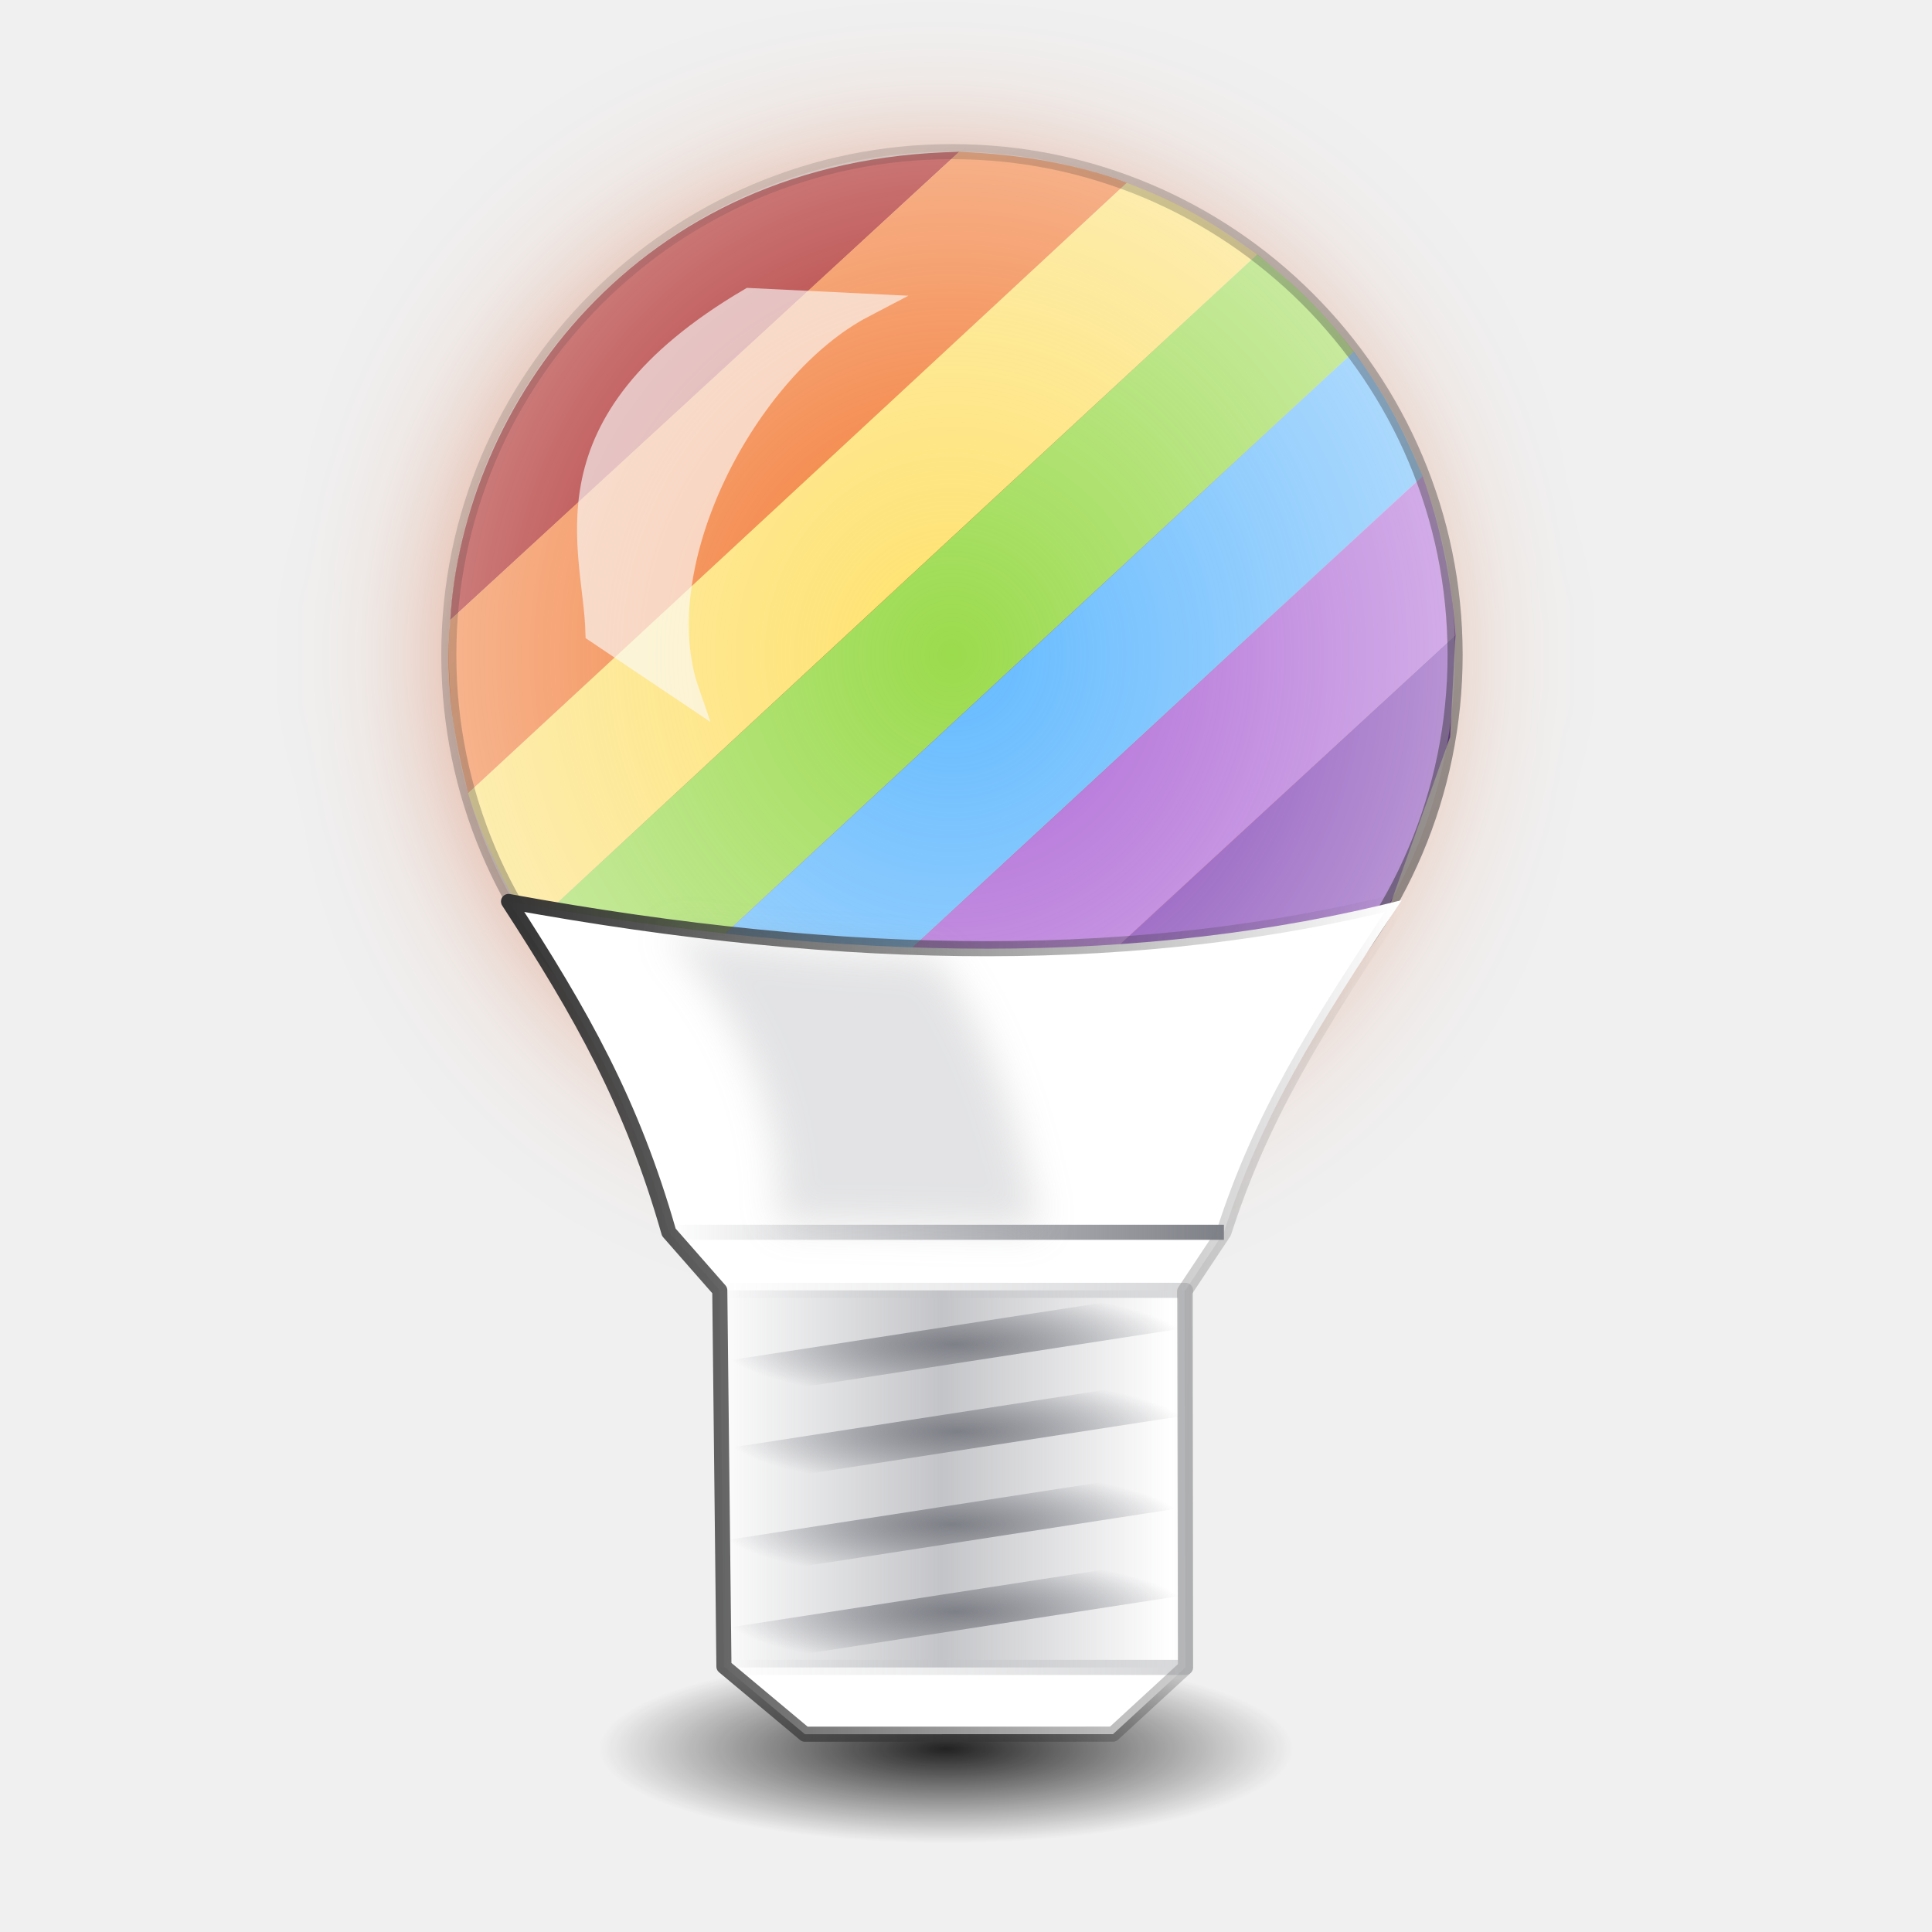
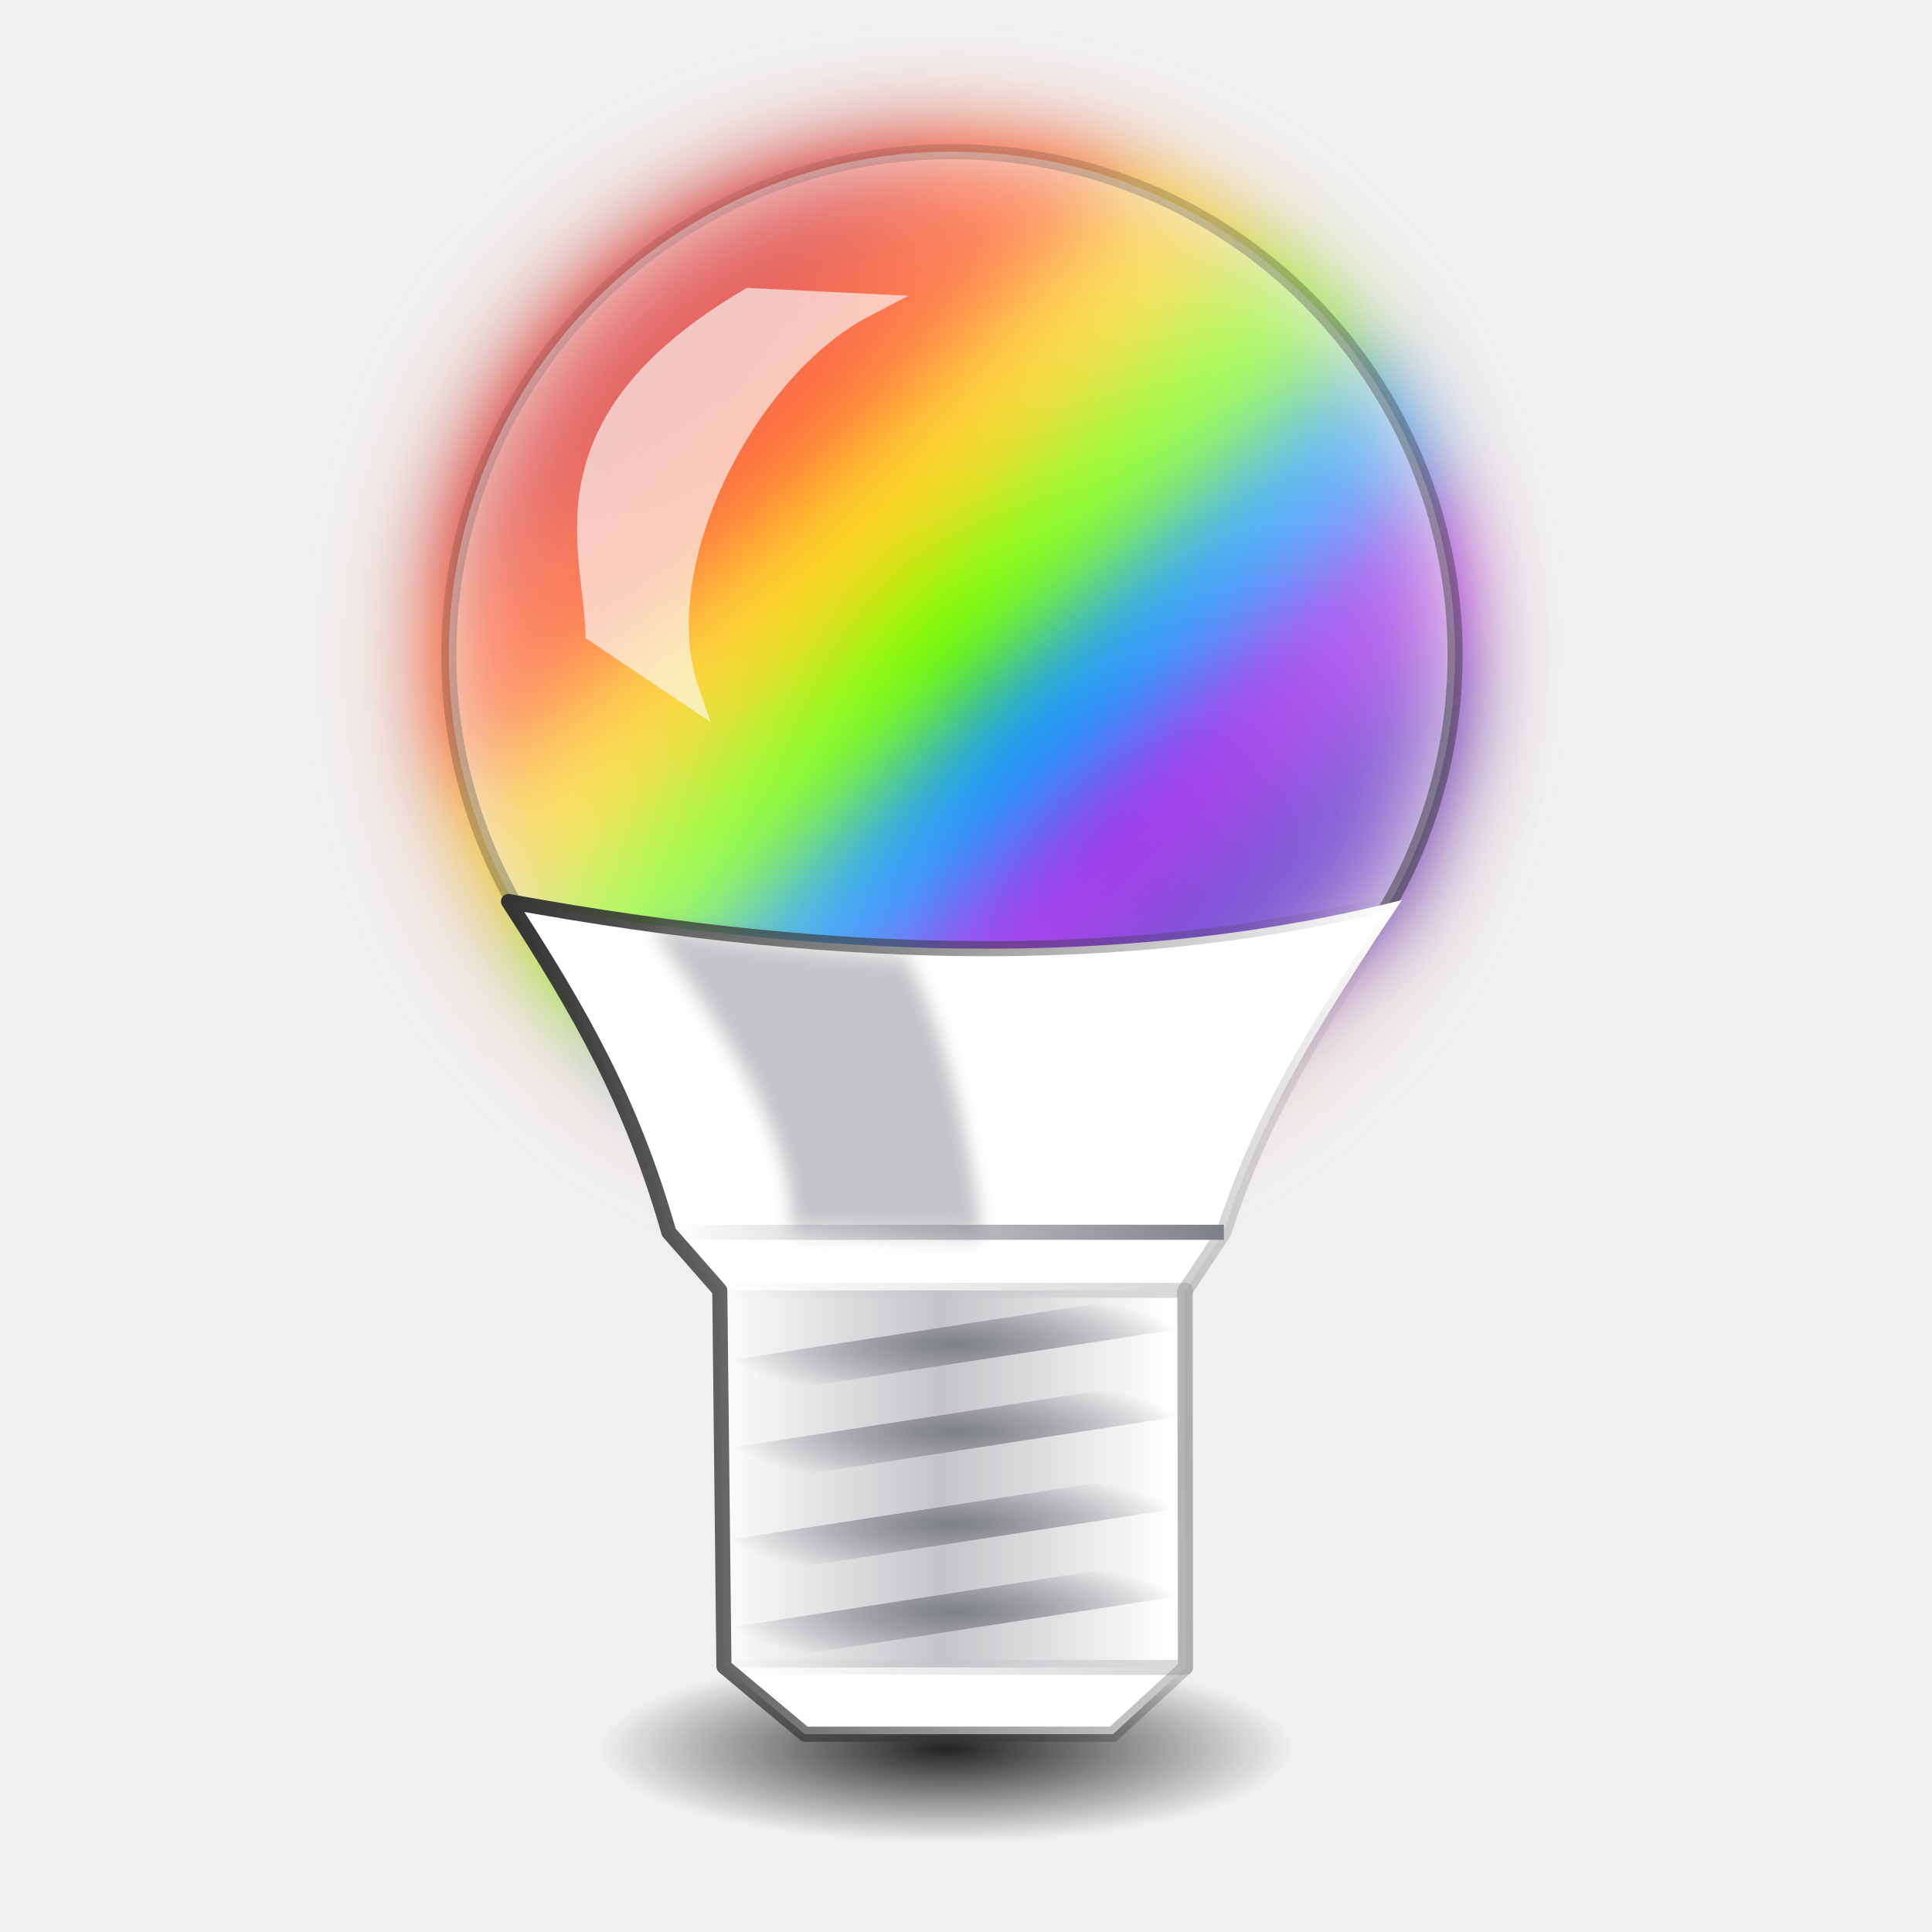
<svg xmlns="http://www.w3.org/2000/svg" xmlns:xlink="http://www.w3.org/1999/xlink" width="128" height="128" viewBox="0 0 512 512" version="1.1" id="svg5">
  <defs id="defs2">
    <linearGradient id="linearGradient18780">
      <stop style="stop-color:#fafafa;stop-opacity:0;" offset="0" id="stop18778" />
      <stop style="stop-color:#fafafa;stop-opacity:1;" offset="1" id="stop18776" />
    </linearGradient>
    <linearGradient id="linearGradient7182">
      <stop style="stop-color:#333333;stop-opacity:1;" offset="0" id="stop7178" />
      <stop style="stop-color:#333333;stop-opacity:0;" offset="1" id="stop7180" />
    </linearGradient>
    <linearGradient id="linearGradient3370">
      <stop style="stop-color:#7e8087;stop-opacity:1;" offset="0" id="stop3366" />
      <stop style="stop-color:#7e8087;stop-opacity:0;" offset="1" id="stop3368" />
    </linearGradient>
    <linearGradient id="linearGradient1280">
      <stop style="stop-color:#7e8087;stop-opacity:0;" offset="0" id="stop1278" />
      <stop style="stop-color:#7e8087;stop-opacity:1;" offset="1" id="stop1276" />
    </linearGradient>
    <linearGradient id="linearGradient1068">
      <stop style="stop-color:#d4d4d4;stop-opacity:1;" offset="0" id="stop1064" />
      <stop style="stop-color:#d4d4d4;stop-opacity:0;" offset="1" id="stop1066" />
    </linearGradient>
    <linearGradient id="linearGradient13118">
      <stop style="stop-color:#dc8add;stop-opacity:1;" offset="0" id="stop13114" />
      <stop style="stop-color:#dc8add;stop-opacity:0;" offset="1" id="stop13116" />
    </linearGradient>
    <linearGradient id="linearGradient11882">
      <stop style="stop-color:#ffa348;stop-opacity:0;" offset="0" id="stop11880" />
      <stop style="stop-color:#ffa348;stop-opacity:1;" offset="1" id="stop11878" />
    </linearGradient>
    <linearGradient id="linearGradient2089">
      <stop style="stop-color:#813d9c;stop-opacity:1;" offset="0" id="stop2085" />
      <stop style="stop-color:#813d9c;stop-opacity:0;" offset="1" id="stop2087" />
    </linearGradient>
    <linearGradient id="linearGradient1949">
      <stop style="stop-color:#f66151;stop-opacity:1;" offset="0" id="stop1945" />
      <stop style="stop-color:#f66151;stop-opacity:0;" offset="1" id="stop1947" />
    </linearGradient>
    <linearGradient id="linearGradient1923-0">
      <stop style="stop-color:#ffa348;stop-opacity:1;" offset="0" id="stop1919" />
      <stop style="stop-color:#ffa348;stop-opacity:0;" offset="1" id="stop1921" />
    </linearGradient>
    <linearGradient id="linearGradient1897">
      <stop style="stop-color:#f9f06b;stop-opacity:1;" offset="0" id="stop1893" />
      <stop style="stop-color:#f9f06b;stop-opacity:0;" offset="1" id="stop1895" />
    </linearGradient>
    <linearGradient id="linearGradient1871">
      <stop style="stop-color:#57e389;stop-opacity:1;" offset="0" id="stop1867" />
      <stop style="stop-color:#57e389;stop-opacity:0;" offset="1" id="stop1869" />
    </linearGradient>
    <linearGradient id="linearGradient1819">
      <stop style="stop-color:#62a0ea;stop-opacity:1;" offset="0" id="stop1815" />
      <stop style="stop-color:#62a0ea;stop-opacity:0;" offset="1" id="stop1817" />
    </linearGradient>
    <radialGradient xlink:href="#linearGradient1819" id="radialGradient1821" cx="622.897" cy="369.873" fx="622.897" fy="369.873" r="184.958" gradientUnits="userSpaceOnUse" />
    <radialGradient xlink:href="#linearGradient1871" id="radialGradient1873" cx="363.512" cy="436.192" fx="363.512" fy="436.192" r="184.958" gradientUnits="userSpaceOnUse" />
    <radialGradient xlink:href="#linearGradient1897" id="radialGradient1899" cx="124.643" cy="485.383" fx="124.643" fy="485.383" r="184.958" gradientUnits="userSpaceOnUse" />
    <radialGradient xlink:href="#linearGradient1923-0" id="radialGradient1925" cx="58.775" cy="232.198" fx="58.775" fy="232.198" r="184.958" gradientUnits="userSpaceOnUse" />
    <radialGradient xlink:href="#linearGradient1949" id="radialGradient1951" cx="17.813" cy="10.987" fx="17.813" fy="10.987" r="184.958" gradientUnits="userSpaceOnUse" gradientTransform="translate(37.63522,-25.53806)" />
    <radialGradient xlink:href="#linearGradient2089" id="radialGradient2091" cx="495.272" cy="-124.637" fx="495.272" fy="-124.637" r="184.958" gradientUnits="userSpaceOnUse" gradientTransform="translate(-43.60781,8.774771)" />
    <radialGradient xlink:href="#linearGradient13118" id="radialGradient13120" cx="559.746" cy="124.105" fx="559.746" fy="124.105" r="184.958" gradientUnits="userSpaceOnUse" />
    <filter style="color-interpolation-filters:sRGB" id="filter25035" x="-0.106" y="-0.113" width="1.213" height="1.225">
      <feGaussianBlur stdDeviation="6.815" id="feGaussianBlur25037" />
    </filter>
    <filter style="color-interpolation-filters:sRGB" id="filter25123" x="-0.017" y="-0.017" width="1.033" height="1.034">
      <feGaussianBlur stdDeviation="1.224" id="feGaussianBlur25125" />
    </filter>
    <filter style="color-interpolation-filters:sRGB" id="filter25199" x="-0.011" y="-0.011" width="1.022" height="1.022">
      <feGaussianBlur stdDeviation="0.625" id="feGaussianBlur25201" />
    </filter>
    <filter style="color-interpolation-filters:sRGB" id="filter25203" x="-0.008" y="-0.008" width="1.015" height="1.015">
      <feGaussianBlur stdDeviation="2.825" id="feGaussianBlur25205" />
    </filter>
    <linearGradient xlink:href="#linearGradient1280" id="linearGradient1290" x1="202.786" y1="362.523" x2="251.512" y2="362.523" gradientUnits="userSpaceOnUse" spreadMethod="reflect" gradientTransform="matrix(1.246496,0,0,1.246496,-64.02158,-59.96178)" />
    <linearGradient xlink:href="#linearGradient7182" id="linearGradient7184" x1="194.425" y1="-20.108" x2="240.937" y2="-20.108" gradientUnits="userSpaceOnUse" />
    <linearGradient xlink:href="#linearGradient7182" id="linearGradient7656" gradientUnits="userSpaceOnUse" x1="194.425" y1="-20.108" x2="240.937" y2="-20.108" gradientTransform="matrix(0.998363,0,0,0.9981288,-703.5241,47.83621)" />
    <linearGradient xlink:href="#linearGradient7182" id="linearGradient9452" gradientUnits="userSpaceOnUse" gradientTransform="matrix(0.8155879,0,0,0.8153967,-581.0616,102.8671)" x1="194.425" y1="-20.108" x2="240.937" y2="-20.108" />
    <radialGradient xlink:href="#linearGradient7512" id="radialGradient7514" cx="252.891" cy="414.704" fx="252.891" fy="414.704" r="70.093" gradientTransform="matrix(1.312558,0,0,0.3563565,-81.20492,315.6816)" gradientUnits="userSpaceOnUse" />
    <linearGradient id="linearGradient7512">
      <stop style="stop-color:#000000;stop-opacity:1;" offset="0" id="stop7508" />
      <stop style="stop-color:#000000;stop-opacity:0;" offset="1" id="stop7510" />
    </linearGradient>
    <radialGradient xlink:href="#linearGradient3370" id="radialGradient15242" cx="253.074" cy="356.173" fx="253.074" fy="356.173" r="62.086" gradientTransform="matrix(1,0,0,0.2318654,0,273.7254)" gradientUnits="userSpaceOnUse" />
    <radialGradient xlink:href="#linearGradient3370" id="radialGradient15250" cx="253.639" cy="379.286" fx="253.639" fy="379.286" r="62.086" gradientTransform="matrix(1,0,0,0.2318653,0,291.4794)" gradientUnits="userSpaceOnUse" />
    <radialGradient xlink:href="#linearGradient3370" id="radialGradient15260" cx="252.202" cy="403.833" fx="252.202" fy="403.833" r="62.086" gradientTransform="matrix(1,0,0,0.2318653,0,310.3349)" gradientUnits="userSpaceOnUse" />
    <radialGradient xlink:href="#linearGradient3370" id="radialGradient15272" cx="253.122" cy="426.964" fx="253.122" fy="426.964" r="62.086" gradientTransform="matrix(1,0,0,0.2318653,0,328.102)" gradientUnits="userSpaceOnUse" />
    <linearGradient xlink:href="#linearGradient7182" id="linearGradient15318" x1="132.768" y1="348.995" x2="370.787" y2="348.995" gradientUnits="userSpaceOnUse" gradientTransform="translate(0,0.1365116)" />
    <linearGradient xlink:href="#linearGradient1280" id="linearGradient16517" x1="188.75" y1="391.785" x2="377.627" y2="394.434" gradientUnits="userSpaceOnUse" gradientTransform="translate(0,0.1365116)" />
    <linearGradient xlink:href="#linearGradient1280" id="linearGradient18055" x1="177.251" y1="326.434" x2="324.348" y2="326.434" gradientUnits="userSpaceOnUse" gradientTransform="translate(0,0.1365116)" />
    <radialGradient xlink:href="#linearGradient18780" id="radialGradient18782" cx="252.28" cy="173.522" fx="252.28" fy="173.522" r="135.338" gradientUnits="userSpaceOnUse" gradientTransform="matrix(2.057685,1.2909171e-8,0,2.171208,-266.833,-203.23)" />
    <filter style="color-interpolation-filters:sRGB" id="filter26939" x="-0.287" y="-0.287" width="1.575" height="1.575">
      <feGaussianBlur stdDeviation="26.67" id="feGaussianBlur26941" />
    </filter>
    <linearGradient xlink:href="#linearGradient7182" id="linearGradient1000" gradientUnits="userSpaceOnUse" gradientTransform="translate(4.350359,160.7953)" x1="501.529" y1="413.202" x2="91.941" y2="-167.924" />
-     <filter style="color-interpolation-filters:sRGB" id="filter2997" x="-0.12" y="-0.151" width="1.239" height="1.302">
-       <feGaussianBlur stdDeviation="4.962" id="feGaussianBlur2999" />
+     <filter style="color-interpolation-filters:sRGB" id="filter2997" x="-0.062" y="-0.093" width="1.124" height="1.186">
+       <feGaussianBlur stdDeviation="3.125" id="feGaussianBlur2999" />
+     </filter>
+     <filter style="color-interpolation-filters:sRGB;" id="filter3220" x="0" y="0" width="1" height="1">
+       <feColorMatrix values="1.72 -0.5 -0.5 0 0 -0.5 1.72 -0.5 0 0 -0.5 -0.5 1.72 0 0 0 0 0 1 0 " id="feColorMatrix3218" />
+     </filter>
+     <filter style="color-interpolation-filters:sRGB;" id="filter3224" x="0" y="0" width="1" height="1">
+       <feColorMatrix values="1.72 -0.5 -0.5 0 0 -0.5 1.72 -0.5 0 0 -0.5 -0.5 1.72 0 0 0 0 0 1 0 " id="feColorMatrix3222" />
+     </filter>
+     <filter style="color-interpolation-filters:sRGB;" id="filter3228" x="0" y="0" width="1" height="1">
+       <feColorMatrix values="1.72 -0.5 -0.5 0 0 -0.5 1.72 -0.5 0 0 -0.5 -0.5 1.72 0 0 0 0 0 1 0 " id="feColorMatrix3226" />
+     </filter>
+     <filter style="color-interpolation-filters:sRGB;" id="filter3232" x="0" y="0" width="1" height="1">
+       <feColorMatrix values="1.72 -0.5 -0.5 0 0 -0.5 1.72 -0.5 0 0 -0.5 -0.5 1.72 0 0 0 0 0 1 0 " id="feColorMatrix3230" />
+     </filter>
+     <filter style="color-interpolation-filters:sRGB;" id="filter3236" x="0" y="0" width="1" height="1">
+       <feColorMatrix values="1.72 -0.5 -0.5 0 0 -0.5 1.72 -0.5 0 0 -0.5 -0.5 1.72 0 0 0 0 0 1 0 " id="feColorMatrix3234" />
+     </filter>
+     <filter style="color-interpolation-filters:sRGB;" id="filter3240" x="0" y="0" width="1" height="1">
+       <feColorMatrix values="1.72 -0.5 -0.5 0 0 -0.5 1.72 -0.5 0 0 -0.5 -0.5 1.72 0 0 0 0 0 1 0 " id="feColorMatrix3238" />
+     </filter>
+     <filter style="color-interpolation-filters:sRGB;" id="filter3244" x="0" y="0" width="1" height="1">
+       <feColorMatrix values="1.72 -0.5 -0.5 0 0 -0.5 1.72 -0.5 0 0 -0.5 -0.5 1.72 0 0 0 0 0 1 0 " id="feColorMatrix3242" />
+     </filter>
+     <filter style="color-interpolation-filters:sRGB" id="filter3471" x="-0.109" y="-0.109" width="1.218" height="1.218">
+       <feGaussianBlur stdDeviation="12.137" id="feGaussianBlur3473" />
    </filter>
  </defs>
  <g id="layer3" style="display:none">
    <rect style="fill:#ffffff;fill-opacity:1;stroke:#ffffff;stroke-width:4;stroke-miterlimit:4;stroke-dasharray:none;stroke-opacity:1" id="rect2381" width="510.93" height="510.93" x="0.641" y="1.073" rx="0.604" ry="0.406" />
  </g>
  <g id="layer2" style="display:none;opacity:0.9;filter:url(#filter25203)">
    <circle style="fill:url(#radialGradient1951);fill-opacity:1;stroke:none;stroke-width:5.924;stroke-miterlimit:4;stroke-dasharray:none;stroke-opacity:1" id="path1074" cx="55.448" cy="-14.551" r="184.958" transform="rotate(14.29381)" />
    <circle style="fill:url(#radialGradient1925);fill-opacity:1;stroke:none;stroke-width:5.924;stroke-miterlimit:4;stroke-dasharray:none;stroke-opacity:1" id="path1074-5" cx="58.775" cy="232.198" transform="rotate(14.29381)" r="184.958" />
    <circle style="fill:url(#radialGradient1899);fill-opacity:1;stroke:none;stroke-width:5.924;stroke-miterlimit:4;stroke-dasharray:none;stroke-opacity:1" id="path1074-5-2" cx="124.643" cy="485.383" r="184.958" transform="rotate(14.29381)" />
    <circle style="fill:url(#radialGradient1873);fill-opacity:1;stroke:none;stroke-width:5.924;stroke-miterlimit:4;stroke-dasharray:none;stroke-opacity:1" id="path1074-5-2-7" cx="363.512" cy="436.192" r="184.958" transform="rotate(14.29381)" />
    <circle style="fill:url(#radialGradient1821);fill-opacity:1;stroke:none;stroke-width:5.924;stroke-miterlimit:4;stroke-dasharray:none;stroke-opacity:1" id="path1074-5-2-7-6" cx="622.897" cy="369.873" r="184.958" transform="rotate(14.29381)" />
    <circle style="fill:url(#radialGradient13120);fill-opacity:1;stroke:none;stroke-width:5.924;stroke-miterlimit:4;stroke-dasharray:none;stroke-opacity:1" id="path1074-5-2-7-6-6" cx="559.746" cy="124.105" r="184.958" transform="rotate(14.29381)" />
    <circle style="fill:url(#radialGradient2091);fill-opacity:1;stroke:none;stroke-width:5.924;stroke-miterlimit:4;stroke-dasharray:none;stroke-opacity:1" id="path1074-5-2-7-6-6-9" cx="451.664" cy="-115.862" r="184.958" transform="rotate(14.29381)" />
  </g>
  <g id="layer7" style="display:none">
    <path style="fill:#a10705;stroke:#a10705;stroke-width:45.39;stroke-linecap:round;stroke-linejoin:miter;stroke-miterlimit:4;stroke-dasharray:none;stroke-opacity:1" d="M 29.004,269.625 291.515,26.945" id="path3797-6" />
    <path style="fill:none;stroke:#f37329;stroke-width:45.39;stroke-linecap:round;stroke-linejoin:miter;stroke-miterlimit:4;stroke-dasharray:none;stroke-opacity:1" d="M 57.625,303.206 320.136,60.526" id="path3797-6-2" />
    <path style="fill:none;stroke:#ffe16b;stroke-width:45.39;stroke-linecap:round;stroke-linejoin:miter;stroke-miterlimit:4;stroke-dasharray:none;stroke-opacity:1" d="M 87.046,337.291 349.556,94.612" id="path3797-6-2-9" />
    <path style="fill:none;stroke:#9bdb4d;stroke-width:45.39;stroke-linecap:round;stroke-linejoin:miter;stroke-miterlimit:4;stroke-dasharray:none;stroke-opacity:1" d="M 119.935,368.79 382.445,126.11" id="path3797-6-2-9-1" />
    <path style="fill:none;stroke:#8cd5ff;stroke-width:45.39;stroke-linecap:round;stroke-linejoin:miter;stroke-miterlimit:4;stroke-dasharray:none;stroke-opacity:1" d="M 150.827,401.263 413.338,158.583" id="path3797-6-2-9-1-2" />
    <path style="fill:none;stroke:#ad65d6;stroke-width:45.39;stroke-linecap:round;stroke-linejoin:miter;stroke-miterlimit:4;stroke-dasharray:none;stroke-opacity:1" d="M 182.455,432.548 444.966,189.868" id="path3797-6-2-9-1-2-7" />
    <path style="fill:none;stroke:#7a36b1;stroke-width:45.39;stroke-linecap:round;stroke-linejoin:miter;stroke-miterlimit:4;stroke-dasharray:none;stroke-opacity:1" d="M 213.668,464.907 476.178,222.227" id="path3797-6-2-9-1-2-7-0" />
    <rect style="opacity:0.638;fill:#c6262e;fill-opacity:1;stroke:url(#linearGradient7184);stroke-width:5.279;stroke-linecap:round;stroke-linejoin:miter;stroke-miterlimit:4;stroke-dasharray:none;stroke-opacity:1" id="rect6825" width="41.233" height="397.742" x="197.064" y="-218.979" transform="matrix(0.6678876,0.7442621,-0.7361702,0.6767964,0,0)" ry="20.026" />
    <rect style="opacity:0.638;fill:#7a36b1;fill-opacity:1;stroke:url(#linearGradient7656);stroke-width:5.27;stroke-linecap:round;stroke-linejoin:miter;stroke-miterlimit:4;stroke-dasharray:none;stroke-opacity:1" id="rect6825-6" width="41.166" height="396.998" x="-506.782" y="-170.733" transform="matrix(-0.6669821,-0.7450738,0.7353445,-0.6776935,0,0)" ry="19.989" />
  </g>
  <g id="g9448" style="display:none;opacity:0.352">
    <path style="fill:none;stroke:#f37329;stroke-width:37.08;stroke-linecap:round;stroke-linejoin:miter;stroke-miterlimit:4;stroke-dasharray:none;stroke-opacity:1" d="M 98.207,209.187 312.659,10.936" id="path9432" />
    <path style="fill:none;stroke:#ffe16b;stroke-width:37.08;stroke-linecap:round;stroke-linejoin:miter;stroke-miterlimit:4;stroke-dasharray:none;stroke-opacity:1" d="M 122.242,237.033 336.693,38.782" id="path9434" />
    <path style="fill:none;stroke:#9bdb4d;stroke-width:37.08;stroke-linecap:round;stroke-linejoin:miter;stroke-miterlimit:4;stroke-dasharray:none;stroke-opacity:1" d="M 149.109,262.765 363.561,64.514" id="path9436" />
    <path style="fill:none;stroke:#8cd5ff;stroke-width:37.08;stroke-linecap:round;stroke-linejoin:miter;stroke-miterlimit:4;stroke-dasharray:none;stroke-opacity:1" d="M 174.347,289.293 388.798,91.042" id="path9438" />
    <path style="fill:none;stroke:#ad65d6;stroke-width:37.08;stroke-linecap:round;stroke-linejoin:miter;stroke-miterlimit:4;stroke-dasharray:none;stroke-opacity:1" d="M 200.184,314.85 414.636,116.599" id="path9440" />
    <path style="fill:none;stroke:#7a36b1;stroke-width:37.08;stroke-linecap:round;stroke-linejoin:miter;stroke-miterlimit:4;stroke-dasharray:none;stroke-opacity:1" d="M 225.682,341.285 440.134,143.034" id="path9442" />
    <rect style="opacity:1;fill:#c6262e;fill-opacity:1;stroke:none;stroke-width:4.312;stroke-linecap:round;stroke-linejoin:miter;stroke-miterlimit:4;stroke-dasharray:none;stroke-opacity:1" id="rect9444" width="33.685" height="324.926" x="167.913" y="-241.815" transform="matrix(0.6678876,0.7442621,-0.7361702,0.6767964,0,0)" ry="0" />
    <rect style="opacity:0.638;fill:#7a36b1;fill-opacity:1;stroke:url(#linearGradient9452);stroke-width:4.305;stroke-linecap:round;stroke-linejoin:miter;stroke-miterlimit:4;stroke-dasharray:none;stroke-opacity:1" id="rect9446" width="33.629" height="324.318" x="-420.338" y="-75.688" transform="matrix(-0.6669821,-0.7450738,0.7353445,-0.6776935,0,0)" ry="16.329" />
  </g>
-   <g id="layer13" style="filter:url(#filter26939)">
+   <g id="layer13" style="display:inline;filter:url(#filter26939)">
    <circle style="opacity:1;fill:#cc3b02;fill-opacity:1;stroke:none;stroke-width:3.157;stroke-linecap:round;stroke-linejoin:miter;stroke-miterlimit:4;stroke-dasharray:none;stroke-opacity:0.998;paint-order:normal" id="path26857" cx="248.039" cy="173.753" r="111.326" />
  </g>
-   <g id="layer12" style="display:inline;opacity:1">
-     <path style="fill:#a10705;fill-opacity:1;stroke:none;stroke-width:4px;stroke-linecap:butt;stroke-linejoin:miter;stroke-opacity:1" d="M 119.328,164.312 254.204,40.244 v 0 C 167.799,41.802 122.683,108.282 119.328,164.312 Z" id="path22222" />
-     <path style="fill:#f37329;fill-opacity:1;stroke:none;stroke-width:4px;stroke-linecap:butt;stroke-linejoin:miter;stroke-opacity:1" d="M 298.605,48.466 C 285.366,43.471 270.469,40.87 254.204,40.244 L 119.328,164.312 c -1.54,17.712 1.22,32.093 4.75,45.877 z" id="path23991" />
-     <path style="fill:#ffe16b;fill-opacity:1;stroke:none;stroke-width:4px;stroke-linecap:butt;stroke-linejoin:miter;stroke-opacity:1" d="m 298.605,48.466 c 17.688,6.668 25.471,12.787 34.569,18.978 L 140.337,246.101 c -6.734,-12.399 -12.762,-24.254 -16.259,-35.911 z" id="path24352" />
-     <path style="fill:#9bdb4d;fill-opacity:1;stroke:none;stroke-width:4px;stroke-linecap:butt;stroke-linejoin:miter;stroke-opacity:1" d="m 333.174,67.444 c 7.626,6.244 15.216,12.396 25.606,25.758 L 164.241,273.277 c -9.359,-8.287 -17.51,-17.271 -23.904,-27.176 z" id="path24851" />
-     <path style="fill:#64baff;fill-opacity:1;stroke:none;stroke-width:4px;stroke-linecap:butt;stroke-linejoin:miter;stroke-opacity:1" d="m 358.779,93.202 c 5.72,7.925 11.535,16.693 18.204,33.011 L 195.357,294.051 164.241,273.277 Z" id="path25621" />
-     <path style="fill:#ad65d6;fill-opacity:1;stroke:none;stroke-width:4px;stroke-linecap:butt;stroke-linejoin:miter;stroke-opacity:1" d="m 376.984,126.213 c 4.734,13.133 7.666,27.148 8.731,42.075 L 236.242,306.128 217.357,302.526 195.357,294.051 376.984,126.213" id="path26154" />
-     <path style="fill:#7a36b1;fill-opacity:1;stroke:none;stroke-width:4px;stroke-linecap:butt;stroke-linejoin:miter;stroke-opacity:1" d="m 385.715,168.288 -1.425,27.041 -15.612,43.66 -73.638,60.796 -23.774,6.122 -15.628,1.04 -19.396,-0.819 z" id="path26444" />
+   <g id="layer12" style="display:inline;opacity:1;mix-blend-mode:normal;filter:url(#filter3471)">
+     <path style="mix-blend-mode:normal;fill:#7a0000;fill-opacity:1;stroke:none;stroke-width:4px;stroke-linecap:butt;stroke-linejoin:miter;stroke-opacity:1;filter:url(#filter3220)" d="M 119.328,164.312 254.204,40.244 v 0 C 167.799,41.802 122.683,108.282 119.328,164.312 Z" id="path22222" />
+     <path style="mix-blend-mode:normal;fill:#f37329;fill-opacity:1;stroke:none;stroke-width:4px;stroke-linecap:butt;stroke-linejoin:miter;stroke-opacity:1;filter:url(#filter3224)" d="M 298.605,48.466 C 285.366,43.471 270.469,40.87 254.204,40.244 L 119.328,164.312 c -1.54,17.712 1.22,32.093 4.75,45.877 z" id="path23991" />
+     <path style="mix-blend-mode:normal;fill:#ffe16b;fill-opacity:1;stroke:none;stroke-width:4px;stroke-linecap:butt;stroke-linejoin:miter;stroke-opacity:1;filter:url(#filter3228)" d="m 298.605,48.466 c 17.688,6.668 25.471,12.787 34.569,18.978 L 140.337,246.101 c -6.734,-12.399 -12.762,-24.254 -16.259,-35.911 z" id="path24352" />
+     <path style="mix-blend-mode:normal;fill:#9bdb4d;fill-opacity:1;stroke:none;stroke-width:4px;stroke-linecap:butt;stroke-linejoin:miter;stroke-opacity:1;filter:url(#filter3232)" d="m 333.174,67.444 c 7.626,6.244 15.216,12.396 25.606,25.758 L 164.241,273.277 c -9.359,-8.287 -17.51,-17.271 -23.904,-27.176 z" id="path24851" />
+     <path style="mix-blend-mode:normal;fill:#64baff;fill-opacity:1;stroke:none;stroke-width:4px;stroke-linecap:butt;stroke-linejoin:miter;stroke-opacity:1;filter:url(#filter3236)" d="m 358.779,93.202 c 5.72,7.925 11.535,16.693 18.204,33.011 L 195.357,294.051 164.241,273.277 Z" id="path25621" />
+     <path style="mix-blend-mode:normal;fill:#ad65d6;fill-opacity:1;stroke:none;stroke-width:4px;stroke-linecap:butt;stroke-linejoin:miter;stroke-opacity:1;filter:url(#filter3240)" d="m 376.984,126.213 c 4.734,13.133 7.666,27.148 8.731,42.075 L 236.242,306.128 217.357,302.526 195.357,294.051 376.984,126.213" id="path26154" />
+     <path style="mix-blend-mode:normal;fill:#4c158a;fill-opacity:1;stroke:none;stroke-width:4px;stroke-linecap:butt;stroke-linejoin:miter;stroke-opacity:1;filter:url(#filter3244)" d="m 385.715,168.288 -1.425,27.041 -15.612,43.66 -73.638,60.796 -23.774,6.122 -15.628,1.04 -19.396,-0.819 z" id="path26444" />
  </g>
  <g id="layer10" style="display:none">
    <path id="path3532-9" style="display:inline;fill:#fffff9;fill-opacity:1;stroke:#ffffff;stroke-width:2.493;stroke-miterlimit:4;stroke-dasharray:none;stroke-opacity:1" d="M 0.16,0.268 V 128 H 127.893 V 0.268 Z M 63.119,10.504 A 33.335,33.335 0 0 1 96.453,43.838 33.335,33.335 0 0 1 63.119,77.174 33.335,33.335 0 0 1 29.783,43.838 33.335,33.335 0 0 1 63.119,10.504 Z" transform="scale(4)" />
  </g>
  <g id="layer6" style="display:none;opacity:0.7;filter:url(#filter25035)">
    <ellipse style="display:inline;fill:none;fill-opacity:1;stroke:#000000;stroke-width:8.201;stroke-miterlimit:4;stroke-dasharray:none;stroke-opacity:1" id="path3532-2" cx="259.071" cy="190.991" rx="109.658" ry="109.658" />
    <path style="display:inline;fill:#ffffff;fill-opacity:1;stroke:#000000;stroke-width:8.201;stroke-linecap:butt;stroke-linejoin:round;stroke-miterlimit:4;stroke-dasharray:none;stroke-opacity:1;paint-order:markers fill stroke" d="m 227.355,425.258 67.142,-0.013 15.809,-14.54 -0.197,-81.954 8.564,-12.885 c 8.065,-25.061 15.417,-44.565 36.547,-72.284 -55.909,14.077 -117.263,13.931 -192.458,0.18 16.031,24.719 26.874,43.845 34.938,72.101 l 11.102,12.652 0.904,81.982 z" id="path4924-9" />
  </g>
  <g id="layer8" style="display:none;opacity:0.214">
    <ellipse style="display:inline;fill:#fafafa;fill-opacity:1;stroke:none;stroke-width:9.951;stroke-miterlimit:4;stroke-dasharray:none;stroke-opacity:1" id="path3532-0" cx="252.087" cy="175.862" rx="132.792" ry="133.314" />
  </g>
  <g id="layer11" style="display:inline;opacity:1">
    <ellipse style="display:inline;opacity:0.857;fill:url(#radialGradient7514);fill-opacity:1;stroke:none;stroke-width:5.25;stroke-linecap:round;stroke-linejoin:miter;stroke-miterlimit:4;stroke-dasharray:none;stroke-opacity:1" id="path7208" cx="250.73" cy="463.464" rx="92.001" ry="24.978" />
  </g>
  <g id="layer4" style="display:inline">
    <circle style="opacity:1;fill:url(#radialGradient18782);fill-opacity:1;stroke:url(#linearGradient1000);stroke-width:4;stroke-miterlimit:4;stroke-dasharray:none;stroke-opacity:1" id="path3532" cx="252.28" cy="173.522" r="133.338" />
    <path style="fill:#ffffff;fill-opacity:1;stroke:url(#linearGradient15318);stroke-width:4;stroke-linecap:butt;stroke-linejoin:round;stroke-miterlimit:4;stroke-dasharray:none;stroke-opacity:1;paint-order:markers fill stroke" d="m 213.309,459.585 81.641,-0.015 19.223,-17.68 -0.239,-99.651 10.413,-15.667 c 9.806,-30.473 23.937,-53.274 47.133,-88.022 -67.982,17.117 -145.28,17.069 -236.712,0.348 19.493,30.057 32.678,53.314 42.483,87.671 l 13.499,15.385 1.099,99.686 z" id="path4924" />
    <path style="fill:none;stroke:url(#linearGradient18055);stroke-width:4;stroke-linecap:butt;stroke-linejoin:miter;stroke-miterlimit:4;stroke-dasharray:none;stroke-opacity:1" d="m 177.251,326.568 147.097,0.004 v 0" id="path14273" />
    <rect style="opacity:0.463;fill:url(#linearGradient1290);fill-opacity:1;stroke:url(#linearGradient16517);stroke-width:4;stroke-linejoin:round;stroke-miterlimit:4;stroke-dasharray:none;stroke-opacity:1;paint-order:markers fill stroke" id="rect15111" width="123.423" height="99.937" x="190.75" y="341.953" rx="0" ry="0" />
    <path style="fill:none;stroke:url(#radialGradient15242);stroke-width:9.972;stroke-linecap:butt;stroke-linejoin:miter;stroke-miterlimit:4;stroke-dasharray:none;stroke-opacity:1" d="m 314.4,346.842 -122.651,18.936 v 0" id="path15338" />
    <path style="fill:none;stroke:url(#radialGradient15250);stroke-width:9.972;stroke-linecap:butt;stroke-linejoin:miter;stroke-miterlimit:4;stroke-dasharray:none;stroke-opacity:1" d="m 314.965,369.955 -122.651,18.936 v 0" id="path15338-2" />
    <path style="fill:none;stroke:url(#radialGradient15260);stroke-width:9.972;stroke-linecap:butt;stroke-linejoin:miter;stroke-miterlimit:4;stroke-dasharray:none;stroke-opacity:1" d="m 313.527,394.502 -122.651,18.936 v 0" id="path15338-3" />
    <path style="fill:none;stroke:url(#radialGradient15272);stroke-width:9.972;stroke-linecap:butt;stroke-linejoin:miter;stroke-miterlimit:4;stroke-dasharray:none;stroke-opacity:1" d="m 314.448,417.632 -122.651,18.936 v 0" id="path15338-7" />
-     <path style="fill:#7e8087;fill-opacity:1;stroke:none;stroke-width:1.332px;stroke-linecap:butt;stroke-linejoin:miter;stroke-opacity:1;opacity:0.221;filter:url(#filter2997)" d="m 175.819,246.922 c 21.64,21.615 33.105,52.65 30.096,77.217 l 69.53,1.529 c -4.558,-23.153 -12.288,-51.676 -28.13,-72.184 -23.657,-1.283 -47.324,-2.626 -71.496,-6.562 z" id="path16708" />
+     <path style="opacity:0.461;fill:#7e8087;fill-opacity:1;stroke:none;stroke-width:1.332px;stroke-linecap:butt;stroke-linejoin:miter;stroke-opacity:1;filter:url(#filter2997)" d="m 154.132,245.146 c 21.64,21.615 54.792,54.427 51.783,78.994 l 69.53,1.529 c -4.558,-23.153 -12.288,-51.676 -28.13,-72.184 -23.657,-1.283 -69.011,-4.402 -93.183,-8.338 z" id="path16708" transform="matrix(0.7283241,0,0,1.025837,59.63983,-6.679401)" />
  </g>
  <g id="layer9" style="display:inline">
    <path style="opacity:0.638;fill:#fafafa;stroke:#fafafa;stroke-width:6.428px;stroke-linecap:butt;stroke-linejoin:miter;stroke-opacity:1" d="m 158.356,167.364 23.767,15.964 c -11.753,-34.013 15.474,-86.036 46.624,-102.321 l -30.022,-1.461 c -55.831,32.948 -40.96,65.763 -40.369,87.818 z" id="path5821" />
  </g>
  <g id="layer5" style="display:none">
    <path style="fill:#ffffff;fill-opacity:1;stroke:none;stroke-width:1px;stroke-linecap:butt;stroke-linejoin:miter;stroke-opacity:1" d="M 19.339,0.228 8.521,2.203 -0.396,13.576 l 0.08,9.831 -23.909,-0.25 -0.318,-43.361 44.366,-0.234 z" id="path22337" />
    <path style="fill:#ffffff;fill-opacity:1;stroke:none;stroke-width:1px;stroke-linecap:butt;stroke-linejoin:miter;stroke-opacity:1" d="m 508.85,18.451 -1.975,-10.818 -11.373,-8.917 -9.831,0.08 0.25,-23.909 43.361,-0.318 0.234,44.366 z" id="path22337-2" />
    <path style="fill:#ffffff;fill-opacity:1;stroke:none;stroke-width:1px;stroke-linecap:butt;stroke-linejoin:miter;stroke-opacity:1" d="m 489.7,510.238 10.818,-1.975 8.917,-11.373 -0.08,-9.831 23.909,0.25 0.318,43.361 -44.366,0.234 z" id="path22337-2-8" />
    <path style="fill:#ffffff;fill-opacity:1;stroke:none;stroke-width:1px;stroke-linecap:butt;stroke-linejoin:miter;stroke-opacity:1" d="m -1.142,489.571 1.975,10.818 11.373,8.917 9.831,-0.08 -0.25,23.909 -43.361,0.318 -0.234,-44.366 z" id="path22337-2-9" />
    <rect style="opacity:1;fill:#ffffff;fill-opacity:1;stroke:#ffffff;stroke-width:7.952;stroke-linecap:round;stroke-linejoin:round;stroke-miterlimit:4;stroke-dasharray:none;stroke-opacity:1;paint-order:normal" id="rect25635" width="925.058" height="266.559" x="-223.591" y="-267.769" />
    <rect style="display:inline;fill:#ffffff;fill-opacity:1;stroke:#ffffff;stroke-width:7.952;stroke-linecap:round;stroke-linejoin:round;stroke-miterlimit:4;stroke-dasharray:none;stroke-opacity:1;paint-order:normal" id="rect25635-1" width="925.058" height="266.559" x="-221.137" y="518.861" />
    <rect style="display:inline;fill:#ffffff;fill-opacity:1;stroke:#ffffff;stroke-width:13.749;stroke-linecap:round;stroke-linejoin:round;stroke-miterlimit:4;stroke-dasharray:none;stroke-opacity:1;paint-order:normal" id="rect25635-3" width="924.782" height="797.169" x="514.679" y="-83.318" />
    <rect style="display:inline;fill:#ffffff;fill-opacity:1;stroke:#ffffff;stroke-width:13.749;stroke-linecap:round;stroke-linejoin:round;stroke-miterlimit:4;stroke-dasharray:none;stroke-opacity:1;paint-order:normal" id="rect25635-3-9" width="924.782" height="797.169" x="-931.165" y="-11.421" />
  </g>
  <g id="g22633" style="display:none;mix-blend-mode:normal;filter:url(#filter25123)">
    <rect style="display:inline;opacity:0.6;mix-blend-mode:normal;fill:none;stroke:#f6f5f4;stroke-width:7.823;stroke-miterlimit:4;stroke-dasharray:none;stroke-opacity:1;filter:url(#filter25199)" id="rect22631" width="500.611" height="498.601" x="5.98" y="7.113" rx="20.317" ry="20.235" transform="matrix(0.9895171,0,0,0.9912143,1.817988,2.677986)" />
  </g>
  <g id="layer1" style="display:none">
    <rect style="fill:none;stroke:#000000;stroke-width:16;stroke-miterlimit:4;stroke-dasharray:none;stroke-opacity:1" id="rect868" width="510.93" height="510.93" x="0.641" y="1.073" rx="20.736" ry="20.736" />
  </g>
</svg>
